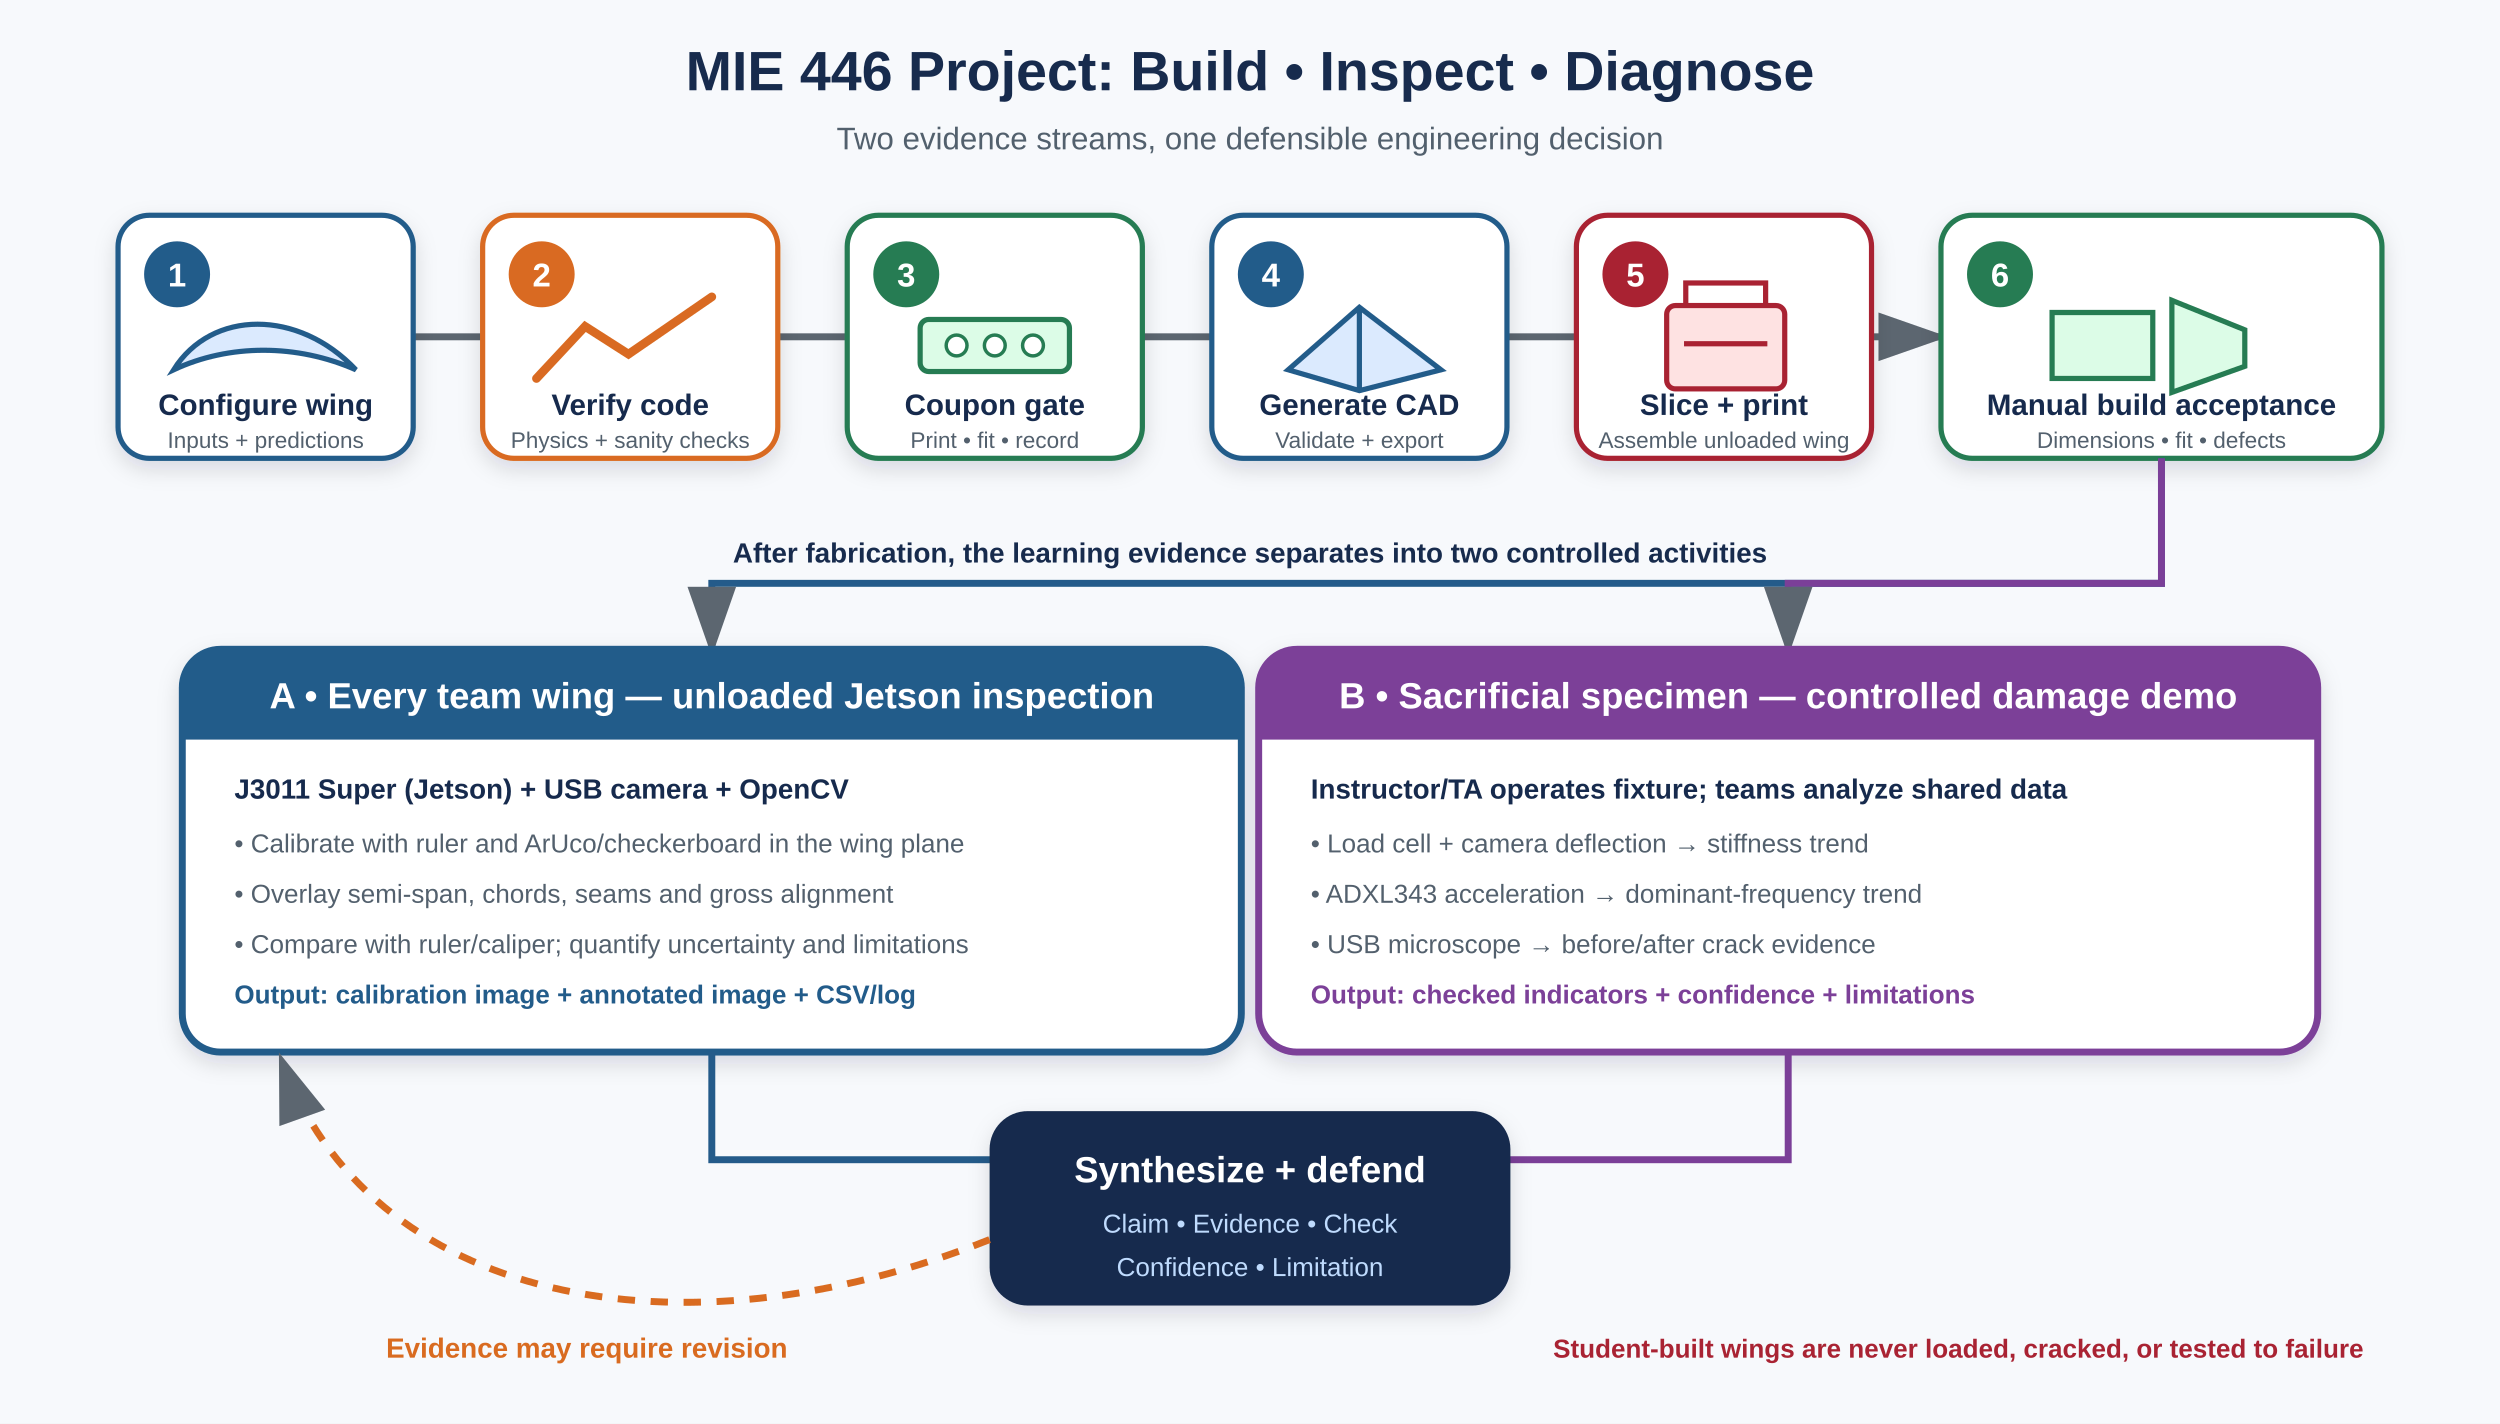
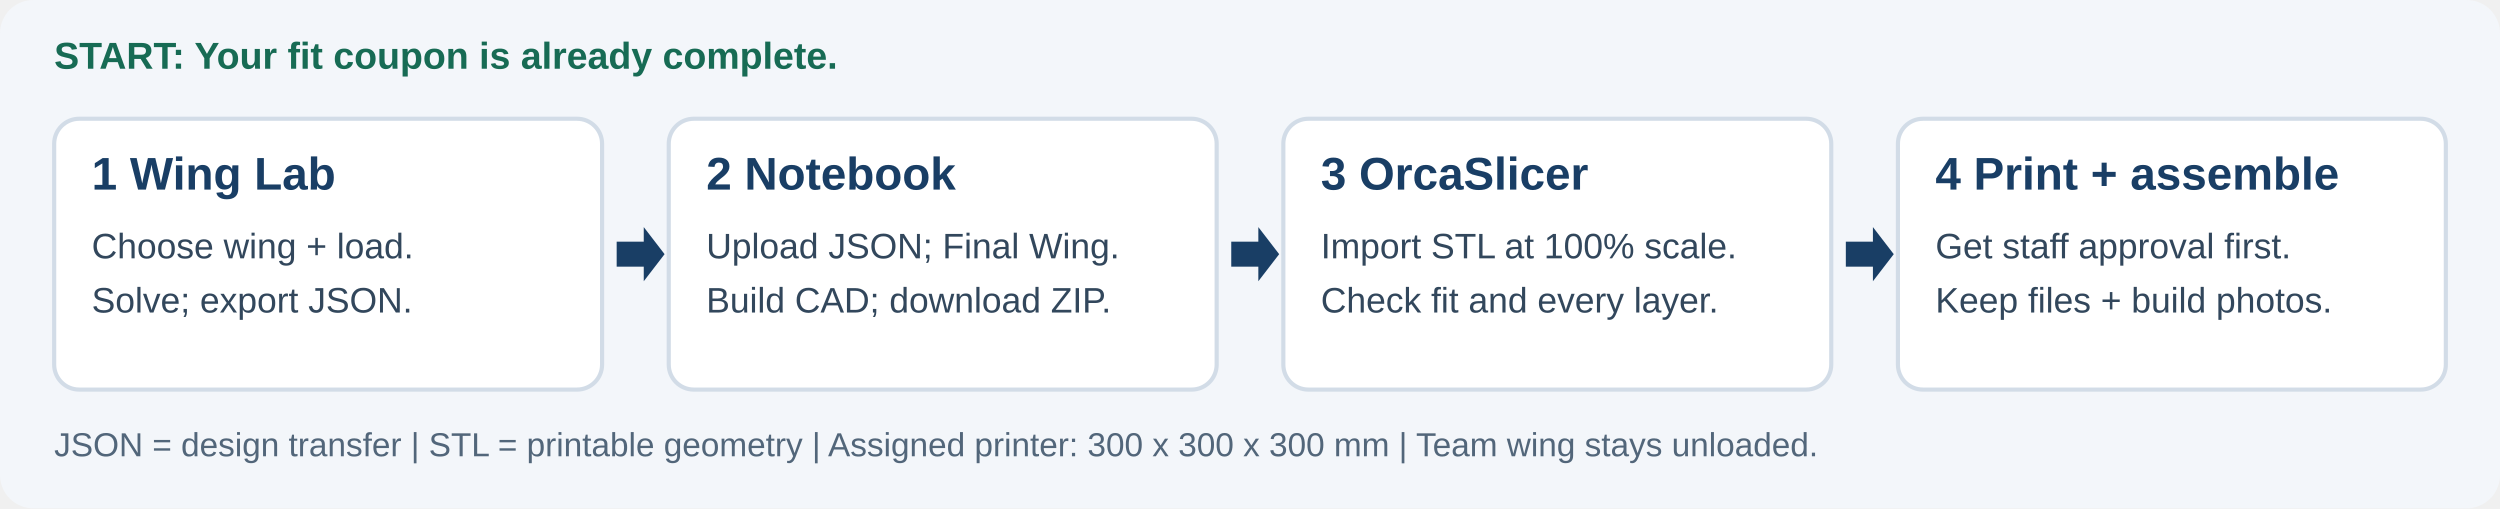
- <svg xmlns="http://www.w3.org/2000/svg" width="1440" height="820" viewBox="0 0 1440 820" role="img" aria-labelledby="title desc">
-   <defs>
-     <marker id="arrow" markerWidth="11" markerHeight="11" refX="9" refY="3.5" orient="auto" markerUnits="strokeWidth">
-       <path d="M0,0 L0,7 L10,3.5 z" fill="#5c6670" />
-     </marker>
-     <filter id="shadow" x="-15%" y="-15%" width="130%" height="140%">
-       <feDropShadow dx="0" dy="5" stdDeviation="6" flood-color="#111827" flood-opacity="0.13" />
-     </filter>
-   </defs>
-   <rect width="1440" height="820" fill="#f7f9fc" />
-   <text x="720" y="52" text-anchor="middle" font-family="Arial, Helvetica, sans-serif" font-size="32" font-weight="700" fill="#172b4d">MIE 446 Project: Build • Inspect • Diagnose</text>
-   <text x="720" y="86" text-anchor="middle" font-family="Arial, Helvetica, sans-serif" font-size="18" fill="#52606d">Two evidence streams, one defensible engineering decision</text>
-   <path d="M238 194 H278 M448 194 H488 M658 194 H698 M868 194 H908 M1078 194 H1118" stroke="#5c6670" stroke-width="4" marker-end="url(#arrow)" />
-   <g filter="url(#shadow)" font-family="Arial, Helvetica, sans-serif">
-     <g>
-       <rect x="68" y="124" width="170" height="140" rx="18" fill="white" stroke="#245b8a" stroke-width="3" />
-       <circle cx="102" cy="158" r="19" fill="#245b8a" />
-       <text x="102" y="165" text-anchor="middle" font-size="19" font-weight="700" fill="white">1</text>
-       <path d="M100 213 C122 178 172 178 205 213 C171 198 132 198 100 213 Z" fill="#dbeafe" stroke="#245b8a" stroke-width="3" />
-       <text x="153" y="239" text-anchor="middle" font-size="17" font-weight="700" fill="#172b4d">Configure wing</text>
-       <text x="153" y="258" text-anchor="middle" font-size="13" fill="#52606d">Inputs + predictions</text>
+ <svg xmlns="http://www.w3.org/2000/svg" width="1200" height="244" viewBox="0 0 1200 244" role="img" aria-labelledby="title desc">
+   <rect width="1200" height="244" rx="16" fill="#f3f6fa" />
+   <g font-family="Arial, Helvetica, sans-serif">
+     <text x="26" y="33" font-size="18" font-weight="700" fill="#176b54">START: Your fit coupon is already complete.</text>
+     <g fill="white" stroke="#d2dce7" stroke-width="2">
+       <rect x="26" y="57" width="263" height="130" rx="12" />
+       <rect x="321" y="57" width="263" height="130" rx="12" />
+       <rect x="616" y="57" width="263" height="130" rx="12" />
+       <rect x="911" y="57" width="263" height="130" rx="12" />
    </g>
-     <g>
-       <rect x="278" y="124" width="170" height="140" rx="18" fill="white" stroke="#d96b20" stroke-width="3" />
-       <circle cx="312" cy="158" r="19" fill="#d96b20" />
-       <text x="312" y="165" text-anchor="middle" font-size="19" font-weight="700" fill="white">2</text>
-       <path d="M309 218 L337 188 L362 204 L410 171" fill="none" stroke="#d96b20" stroke-width="5" stroke-linecap="round" />
-       <text x="363" y="239" text-anchor="middle" font-size="17" font-weight="700" fill="#172b4d">Verify code</text>
-       <text x="363" y="258" text-anchor="middle" font-size="13" fill="#52606d">Physics + sanity checks</text>
+     <g fill="#193e65" font-size="22" font-weight="700">
+       <text x="44" y="91">1  Wing Lab</text>
+       <text x="339" y="91">2  Notebook</text>
+       <text x="634" y="91">3  OrcaSlicer</text>
+       <text x="929" y="91">4  Print + assemble</text>
    </g>
-     <g>
-       <rect x="488" y="124" width="170" height="140" rx="18" fill="white" stroke="#267b52" stroke-width="3" />
-       <circle cx="522" cy="158" r="19" fill="#267b52" />
-       <text x="522" y="165" text-anchor="middle" font-size="19" font-weight="700" fill="white">3</text>
-       <rect x="530" y="184" width="86" height="30" rx="5" fill="#dcfce7" stroke="#267b52" stroke-width="3" />
-       <circle cx="551" cy="199" r="6" fill="white" stroke="#267b52" stroke-width="2" />
-       <circle cx="573" cy="199" r="6" fill="white" stroke="#267b52" stroke-width="2" />
-       <circle cx="595" cy="199" r="6" fill="white" stroke="#267b52" stroke-width="2" />
-       <text x="573" y="239" text-anchor="middle" font-size="17" font-weight="700" fill="#172b4d">Coupon gate</text>
-       <text x="573" y="258" text-anchor="middle" font-size="13" fill="#52606d">Print • fit • record</text>
+     <g fill="#32475c" font-size="17">
+       <text x="44" y="124">Choose wing + load.</text>
+       <text x="44" y="150">Solve; export JSON.</text>
+       <text x="339" y="124">Upload JSON; Final Wing.</text>
+       <text x="339" y="150">Build CAD; download ZIP.</text>
+       <text x="634" y="124">Import STL at 100% scale.</text>
+       <text x="634" y="150">Check fit and every layer.</text>
+       <text x="929" y="124">Get staff approval first.</text>
+       <text x="929" y="150">Keep files + build photos.</text>
    </g>
-     <g>
-       <rect x="698" y="124" width="170" height="140" rx="18" fill="white" stroke="#245b8a" stroke-width="3" />
-       <circle cx="732" cy="158" r="19" fill="#245b8a" />
-       <text x="732" y="165" text-anchor="middle" font-size="19" font-weight="700" fill="white">4</text>
-       <path d="M742 213 L783 177 L830 213 L783 225 Z M783 177 V225" fill="#dbeafe" stroke="#245b8a" stroke-width="3" />
-       <text x="783" y="239" text-anchor="middle" font-size="17" font-weight="700" fill="#172b4d">Generate CAD</text>
-       <text x="783" y="258" text-anchor="middle" font-size="13" fill="#52606d">Validate + export</text>
+     <g fill="#193e65">
+       <path d="M296 116h13v-7l10 13-10 13v-7h-13z" />
+       <path d="M591 116h13v-7l10 13-10 13v-7h-13z" />
+       <path d="M886 116h13v-7l10 13-10 13v-7h-13z" />
    </g>
-     <g>
-       <rect x="908" y="124" width="170" height="140" rx="18" fill="white" stroke="#a92333" stroke-width="3" />
-       <circle cx="942" cy="158" r="19" fill="#a92333" />
-       <text x="942" y="165" text-anchor="middle" font-size="19" font-weight="700" fill="white">5</text>
-       <rect x="960" y="176" width="68" height="48" rx="5" fill="#fee2e2" stroke="#a92333" stroke-width="3" />
-       <path d="M971 176 V163 H1017 V176 M970 198 H1018" fill="none" stroke="#a92333" stroke-width="3" />
-       <text x="993" y="239" text-anchor="middle" font-size="17" font-weight="700" fill="#172b4d">Slice + print</text>
-       <text x="993" y="258" text-anchor="middle" font-size="13" fill="#52606d">Assemble unloaded wing</text>
-     </g>
-     <g>
-       <rect x="1118" y="124" width="254" height="140" rx="18" fill="white" stroke="#267b52" stroke-width="3" />
-       <circle cx="1152" cy="158" r="19" fill="#267b52" />
-       <text x="1152" y="165" text-anchor="middle" font-size="19" font-weight="700" fill="white">6</text>
-       <path d="M1182 180 H1240 V218 H1182 Z M1251 173 L1293 190 V211 L1251 226 Z" fill="#dcfce7" stroke="#267b52" stroke-width="3" />
-       <text x="1245" y="239" text-anchor="middle" font-size="17" font-weight="700" fill="#172b4d">Manual build acceptance</text>
-       <text x="1245" y="258" text-anchor="middle" font-size="13" fill="#52606d">Dimensions • fit • defects</text>
-     </g>
+     <text x="26" y="219" fill="#52667a" font-size="16">JSON = design transfer  |  STL = printable geometry  |  Assigned printer: 300 x 300 x 300 mm  |  Team wing stays unloaded.</text>
  </g>
-   <path d="M1245 264 V336 H410 V374" fill="none" stroke="#245b8a" stroke-width="4" marker-end="url(#arrow)" />
-   <path d="M1245 264 V336 H1030 V374" fill="none" stroke="#7b3f98" stroke-width="4" marker-end="url(#arrow)" />
-   <text x="720" y="324" text-anchor="middle" font-family="Arial" font-size="16" font-weight="700" fill="#172b4d">After fabrication, the learning evidence separates into two controlled activities</text>
-   <g filter="url(#shadow)" font-family="Arial, Helvetica, sans-serif">
-     <rect x="105" y="374" width="610" height="232" rx="22" fill="white" stroke="#245b8a" stroke-width="4" />
-     <path d="M127 374 H693 Q715 374 715 396 V426 H105 V396 Q105 374 127 374" fill="#245b8a" />
-     <text x="410" y="408" text-anchor="middle" font-size="21" font-weight="700" fill="white">A • Every team wing — unloaded Jetson inspection</text>
-     <text x="135" y="460" font-size="16" font-weight="700" fill="#172b4d">J3011 Super (Jetson) + USB camera + OpenCV</text>
-     <text x="135" y="491" font-size="15" fill="#52606d">• Calibrate with ruler and ArUco/checkerboard in the wing plane</text>
-     <text x="135" y="520" font-size="15" fill="#52606d">• Overlay semi-span, chords, seams and gross alignment</text>
-     <text x="135" y="549" font-size="15" fill="#52606d">• Compare with ruler/caliper; quantify uncertainty and limitations</text>
-     <text x="135" y="578" font-size="15" font-weight="700" fill="#245b8a">Output: calibration image + annotated image + CSV/log</text>
-     <rect x="725" y="374" width="610" height="232" rx="22" fill="white" stroke="#7b3f98" stroke-width="4" />
-     <path d="M747 374 H1313 Q1335 374 1335 396 V426 H725 V396 Q725 374 747 374" fill="#7b3f98" />
-     <text x="1030" y="408" text-anchor="middle" font-size="21" font-weight="700" fill="white">B • Sacrificial specimen — controlled damage demo</text>
-     <text x="755" y="460" font-size="16" font-weight="700" fill="#172b4d">Instructor/TA operates fixture; teams analyze shared data</text>
-     <text x="755" y="491" font-size="15" fill="#52606d">• Load cell + camera deflection → stiffness trend</text>
-     <text x="755" y="520" font-size="15" fill="#52606d">• ADXL343 acceleration → dominant-frequency trend</text>
-     <text x="755" y="549" font-size="15" fill="#52606d">• USB microscope → before/after crack evidence</text>
-     <text x="755" y="578" font-size="15" font-weight="700" fill="#7b3f98">Output: checked indicators + confidence + limitations</text>
-   </g>
-   <path d="M410 606 V668 H655" fill="none" stroke="#245b8a" stroke-width="4" marker-end="url(#arrow)" />
-   <path d="M1030 606 V668 H785" fill="none" stroke="#7b3f98" stroke-width="4" marker-end="url(#arrow)" />
-   <g filter="url(#shadow)" font-family="Arial, Helvetica, sans-serif">
-     <rect x="570" y="640" width="300" height="112" rx="22" fill="#172b4d" />
-     <text x="720" y="681" text-anchor="middle" font-size="21" font-weight="700" fill="white">Synthesize + defend</text>
-     <text x="720" y="710" text-anchor="middle" font-size="15" fill="#bfdbfe">Claim • Evidence • Check</text>
-     <text x="720" y="735" text-anchor="middle" font-size="15" fill="#bfdbfe">Confidence • Limitation</text>
-   </g>
-   <path d="M570 714 C390 786 212 750 162 610" fill="none" stroke="#d96b20" stroke-width="4" stroke-dasharray="10 9" marker-end="url(#arrow)" />
-   <text x="338" y="782" text-anchor="middle" font-family="Arial" font-size="16" font-weight="700" fill="#d96b20">Evidence may require revision</text>
-   <text x="1128" y="782" text-anchor="middle" font-family="Arial" font-size="15" font-weight="700" fill="#a92333">Student-built wings are never loaded, cracked, or tested to failure</text>
</svg>
